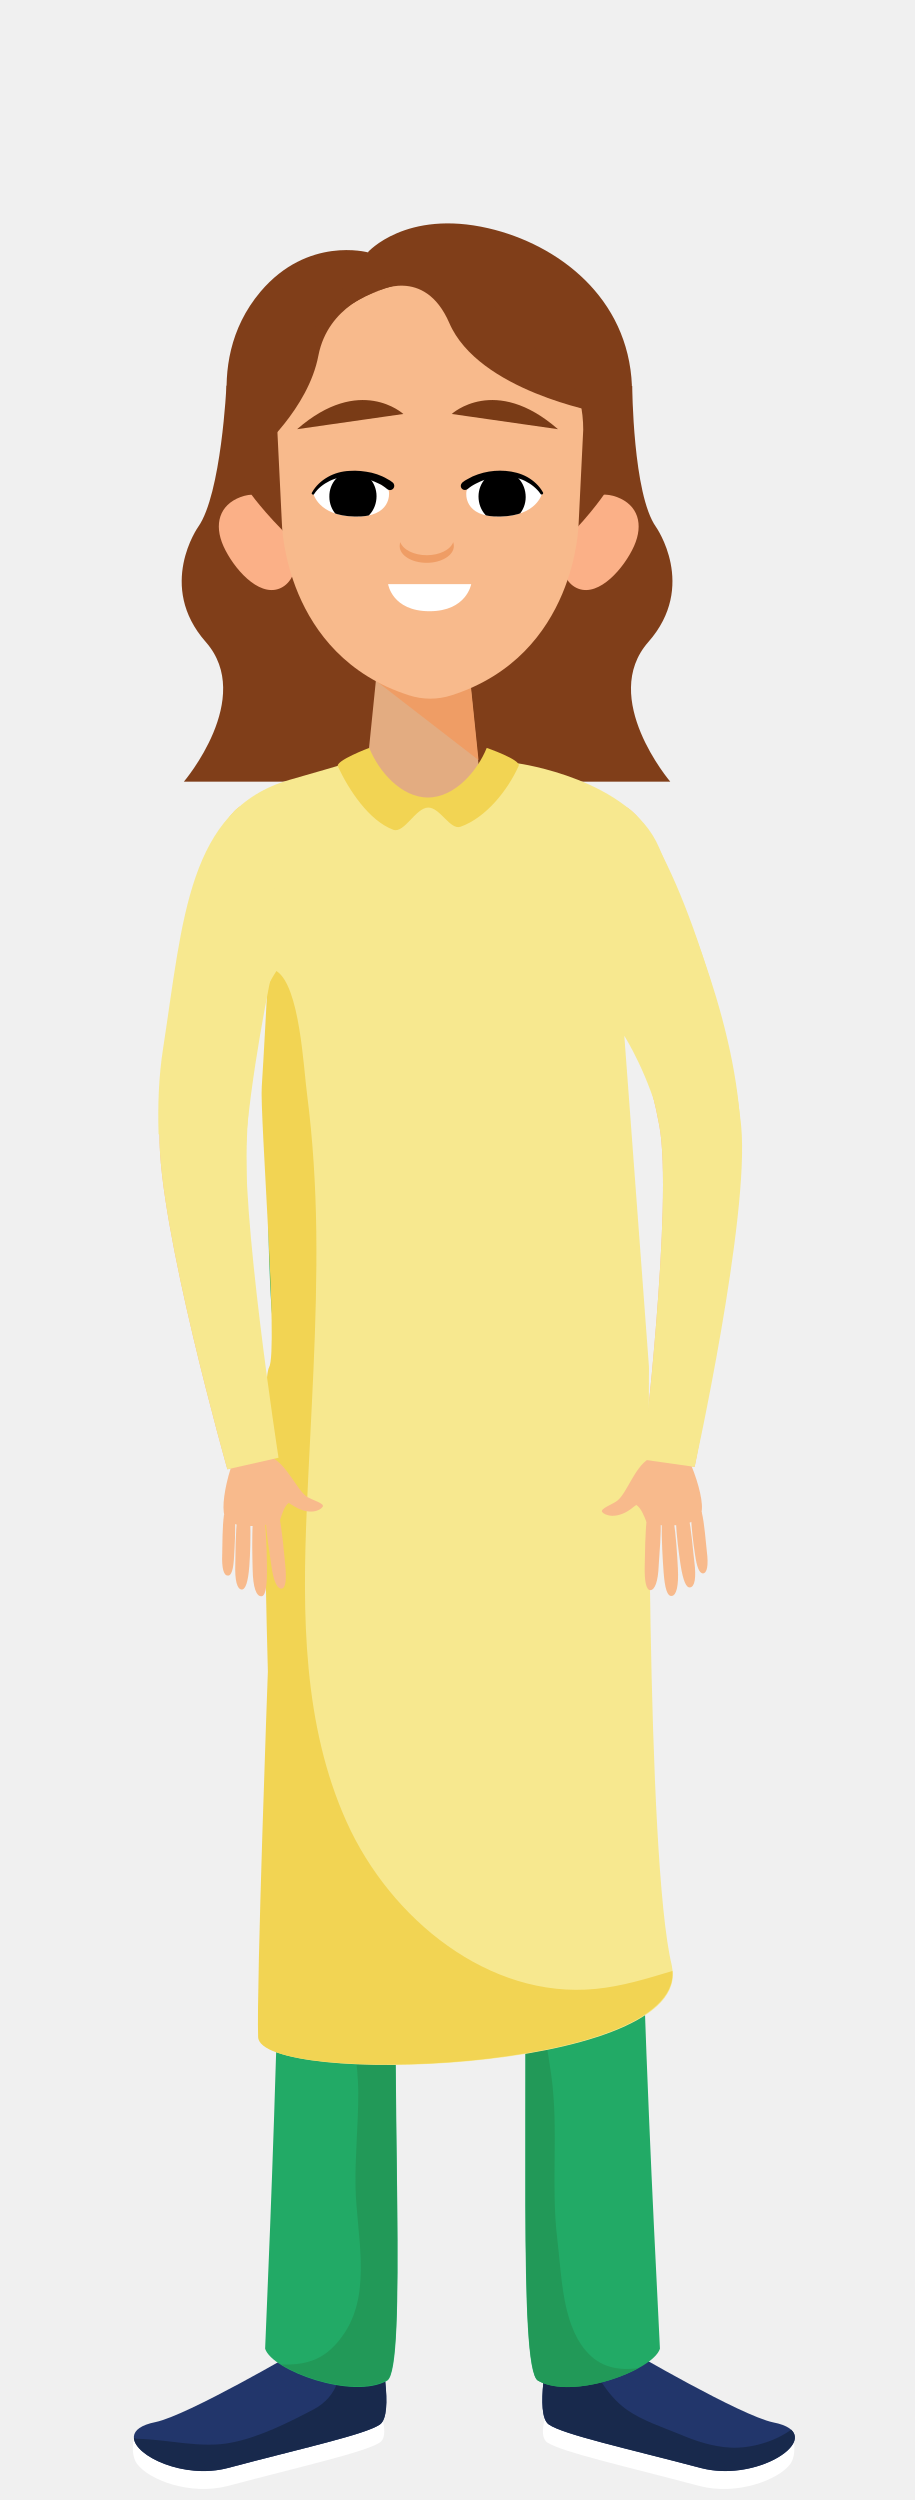
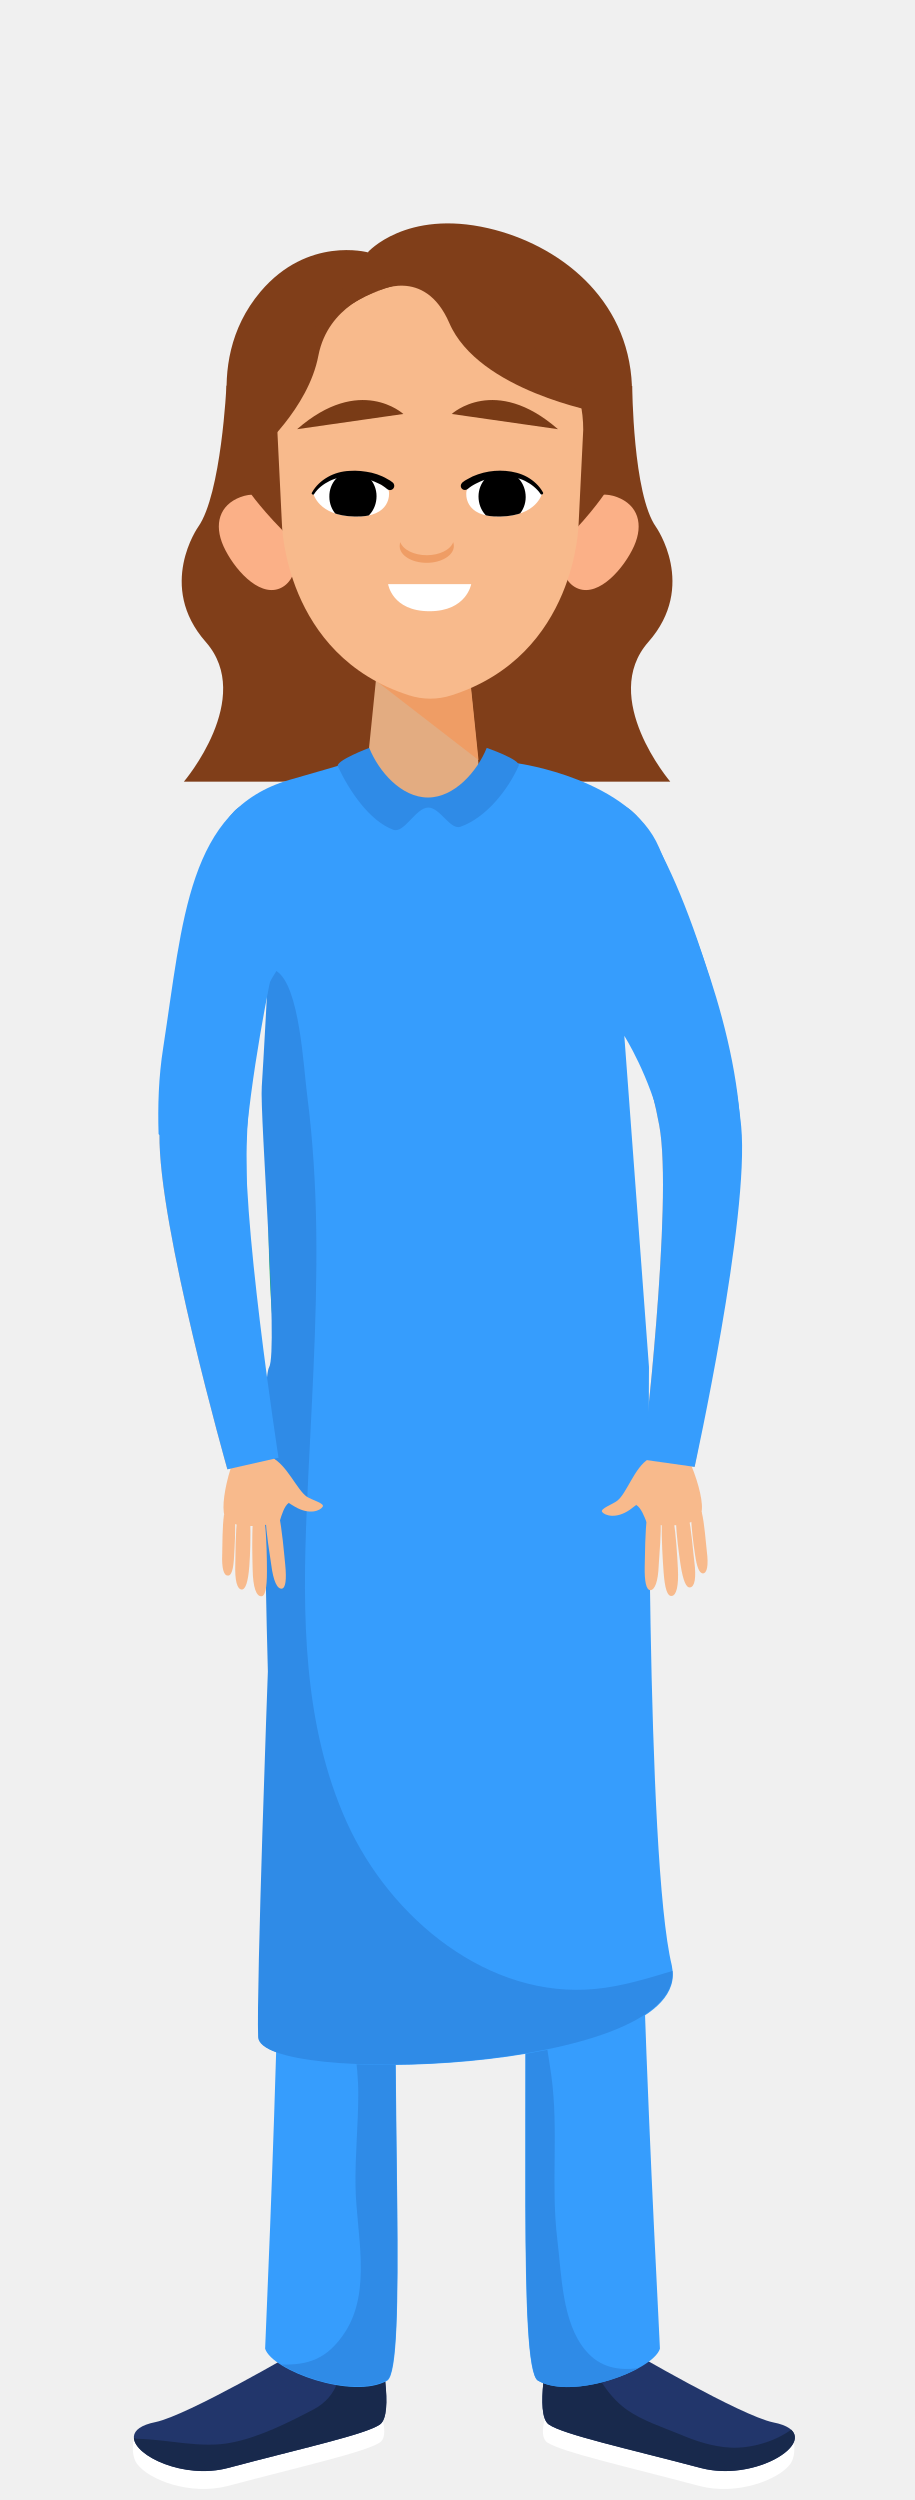
<svg xmlns="http://www.w3.org/2000/svg" xmlns:xlink="http://www.w3.org/1999/xlink" version="1.1" id="Layer_1" x="0px" y="0px" viewBox="0 0 300.5 821.3" style="enable-background:new 0 0 300.5 821.3;" xml:space="preserve">
  <style type="text/css">
	.st0{fill:#FFFFFF;}
	.st1{fill:#22366B;}
	.st2{fill:#18294C;}
- 	.st3{fill:#22AA66;}
- 	.st4{fill:#229958;}
- 	.st5{fill:#209E5F;}
- 	.st6{fill:#25AF66;}
- 	.st7{fill:#E3AC81;}
- 	.st8{fill:#803E19;}
- 	.st9{fill:#FBB087;}
- 	.st10{fill:#EF9D65;}
- 	.st11{fill:#F8BA8C;}
- 	.st12{clip-path:url(#SVGID_2_);}
- 	.st13{clip-path:url(#SVGID_4_);}
- 	.st14{fill:#793B16;}
- 	.st15{fill:#EADBD5;}
- 	.st16{fill:#F7E88F;}
- 	.st17{fill:#F2D453;}
+ 	.st3{fill:#369DFD;}
+ 	.st4{fill:#2F8BE7;}
+ 	.st5{fill:#22AA66;}
+ 	.st6{fill:#209E5F;}
+ 	.st7{fill:#25AF66;}
+ 	.st8{fill:#E3AC81;}
+ 	.st9{fill:#803E19;}
+ 	.st10{fill:#FBB087;}
+ 	.st11{fill:none;}
+ 	.st12{fill:#EF9D65;}
+ 	.st13{fill:#F8BA8C;}
+ 	.st14{clip-path:url(#SVGID_2_);}
+ 	.st15{clip-path:url(#SVGID_4_);}
+ 	.st16{fill:#793B16;}
+ 	.st17{fill:#EADBD5;}
</style>
  <g id="BACKGROUND">
</g>
  <g id="OBJECT">
    <g>
      <g>
        <path class="st0" d="M74.8,816.7c24.4-6.5,45.1-11.1,50-14.3c3.3-2.2-0.1-10.7-0.1-10.7L98.4,778L44,800.8c0,0-1.3,5.4,1,8.6     C48.9,814.7,62.5,819.9,74.8,816.7z" />
        <path class="st0" d="M229.8,816.7c-24.4-6.5-45.1-11.1-50-14.3c-3.3-2.2,0.1-10.7,0.1-10.7l26.3-13.7l54.4,22.9     c0,0,1.3,5.4-1,8.6C255.7,814.7,242.1,819.9,229.8,816.7z" />
        <path class="st1" d="M230.3,810.8c-24.4-6.5-45.2-11-50-14.3s0-24.9,0-24.9l26.4,0.5c0,0,36.7,21.5,47.3,23.7     C273.1,799.5,250,815.9,230.3,810.8z" />
        <path class="st2" d="M259.9,798.2c-5.4,4-13.4,6.2-19.8,5.9c-5.9-0.3-11.4-2.1-16.8-4.4c-5.6-2.3-12.3-4.5-17.3-8     c-7.2-5.1-10.4-12.9-15.2-19.9l-10.5-0.2c0,0-4.8,21.5,0,24.9c4.8,3.3,25.6,7.9,50,14.3C247,815.2,266.2,804,259.9,798.2z" />
        <path class="st3" d="M151.2,501.4c6.7,10.5,18.8,58.9,20.7,119.6c2.1,65.5-1.9,157.2,4.8,161.1c11.3,6.4,37.8-3.3,40.1-10.5     c-0.5-13.9-11.7-207.7-5.3-288.7C174.1,461.1,136,477.4,151.2,501.4z" />
        <path class="st4" d="M192.4,772.2c-7.8-9.2-7.9-25-9.3-36.4c-2.2-18.1,0.5-35.9-2-54.1c-1.6-11.8-5.7-28.6-0.4-39.9     c1.9-4,7.4-5.7,10.2-8.7c1.9-2-4.3-3.6-5.5-4.4c-1.7-1-2.9-3.2-3.7-5c-2.3-5.4-1.7-12.5-2.3-18.3c-1.1-9.8-1.9-19.7-2.4-29.5     c-1.2-22.8,3.6-63-24.2-71.6c6.9,14.8,17.4,60.5,19.2,116.7c2.1,65.5-1.9,157.2,4.8,161.1c8,4.6,23.7,1,32.9-4.1     C203.3,778.8,197.2,777.9,192.4,772.2z" />
        <path class="st1" d="M74.8,810.8c24.4-6.5,45.2-11,50-14.3s0-24.9,0-24.9L98.4,772c0,0-36.7,21.5-47.3,23.7     C32,799.5,55.2,815.9,74.8,810.8z" />
        <path class="st2" d="M124.8,771.6l-14,0.3c2.4,7.1,0.2,15.5-7.9,19.7c-8.2,4.3-17.6,9-26.6,10.8c-10.1,2.1-20.8-1-31-1.2     c-0.5,0-0.9-0.1-1.3-0.3c0.2,5.9,16.4,13.7,30.8,9.9c24.4-6.5,45.2-11,50-14.3C129.6,793.1,124.8,771.6,124.8,771.6z" />
        <path class="st3" d="M148.1,499.5c-6.7,10.5-15.8,60.8-17.7,121.5c-2.1,65.5,3.5,157.2-3.2,161.1c-11.3,6.4-37.8-3.3-40.1-10.5     c0.5-14.3,9.7-207.4,3.2-288.8C127.8,461,163.3,475.6,148.1,499.5z" />
        <path class="st4" d="M148.1,499.5c0.5-0.8,0.9-1.5,1.3-2.3c-19.2,13-24.8,40.2-27.1,62.3c-1.6,15.6-0.2,31-1.4,46.5     c-0.5,6.1-0.9,13.2-5,18.1c-2.6,3.1-5.9,5.3-9.3,7.4c3.5,2.3,7.8,4.3,9.5,8c3.3,7-1.2,11-1,18c0.3,10.1,2.6,20.1,2.6,30.3     c0,10.3-1.1,20.5-0.9,30.8c0.3,15.1,5.4,33.8-3.4,47.5c-6,9.2-12.5,10.9-21,10.7c8.9,5.6,26.2,10,34.7,5.1     c6.7-3.8,1.1-95.6,3.2-161.1C132.3,560.3,141.4,510.1,148.1,499.5z" />
-         <path class="st3" d="M211.6,482.9c-3.2,26.1-117,27.9-120.2,4.9c-1.5-10.9-1.5-26-0.5-34.8c0.3-2.4,0.6-4.3,1.1-5.6     c2-6,112.9-18.2,116.1-1.7c0.4,0,1,1.7,1.7,4.5C211.4,457,213.2,470.4,211.6,482.9z" />
-         <path class="st5" d="M209.8,450.3c-1.7,1.2-3.6,2-5.6,2.8c-29.4,11.8-62.5,11.2-93.6,5.4c-6.3-1.2-13.5-2.5-19.7-5.4     c0.3-2.4,0.6-4.3,1.1-5.6c2-6,112.9-18.2,116.1-1.7C208.5,445.7,209.1,447.4,209.8,450.3z" />
-         <path class="st5" d="M169.9,251.4c-2.7,6-12.9,27.2-23.6,29.5c0,0-24.9-1.5-35.6-29c2-0.6,3.9-1.1,5.8-1.6l0,0     c0.2-0.1,0.4-0.2,0.6-0.3c0.1-0.1,0.3-0.2,0.4-0.3c1.3-0.9,3.3-2.5,5.4-5.4c0.1-0.2,0.2-0.3,0.3-0.5c0.2-0.3,0.4-0.6,0.6-1     c0.1-0.2,0.2-0.4,0.3-0.6c0.5-1,0.9-2,1.2-3.2c2.1-0.1,4.6-0.2,7.2-0.3l0,0c7.4-0.2,16.2,0,23.4,1.1c0.7,2.3,1.5,3.9,2.6,5.5     c2.3,3.3,6.3,4.7,7.4,5c0.2,0.1,0.3,0.1,0.3,0.1l0,0C167.6,250.7,168.7,251,169.9,251.4z" />
-         <path class="st5" d="M191.3,327.7c0.5,17.3,3.3,34.2,7.6,51c2.1,8.1,3.8,16.3,5.9,24.4c0.7,2.7,1.7,5.3,2.8,7.9     c-1.5-14.8-3.8-33.3-5-56.2c-1.4-26.4,1-51.6,2.5-68.5C198,299.3,190.9,313.4,191.3,327.7z" />
-         <path class="st6" d="M151.9,447.5c-25,0.9-44.8-11.7-48.8-24.9c-4-13.1-2.8-69.5-4.6-94.1c-1.2-17-7.5-30.5-18.7-41.2     c3.5,15.5,9.3,33.7,9.3,33.7S85.3,432.8,92,447.4c14.5,9.2,59.5,11.4,90.1,6.7C171.6,453.7,161.9,447.1,151.9,447.5z" />
-         <path class="st7" d="M166.4,250.4L166.4,250.4c-0.2,0.6-8.9,23.9-22,27c-0.8-0.2-1.7-0.4-2.5-0.6c-0.2-0.1-0.4-0.1-0.6-0.2     c-0.3-0.1-0.6-0.2-0.8-0.3c-0.4-0.1-0.7-0.3-1.1-0.4c-0.3-0.1-0.7-0.3-1-0.5c-12-5.9-20.6-21-22.3-24.2c-0.1-0.1-0.1-0.2-0.2-0.3     c0-0.1-0.1-0.1-0.1-0.2c0-0.1,0-0.1,0-0.1s0,0,0.1-0.1s0.3-0.1,0.5-0.2l0,0c0.2-0.1,0.4-0.2,0.6-0.3c0.1-0.1,0.3-0.2,0.4-0.3     c1.3-0.9,3.3-2.5,5.4-5.4c0.1-0.2,0.2-0.3,0.3-0.5c0.2-0.3,0.4-0.6,0.6-1c0.1-0.2,0.2-0.4,0.3-0.6c0.5-1,0.9-2,1.2-3.2     c0.1-0.5,0.3-1.1,0.4-1.8c0-0.3,0.1-0.5,0.1-0.8c0,0,0-0.1,0-0.2c0.1-0.5,0.1-0.9,0.2-1.5c0.2-2.3,0.2-5.2,0-8.7     c0-0.4,0-0.8-0.1-1.3c0-0.2,0-0.4,0-0.7c0-0.1,0-0.2,0-0.4l0,0c0-0.1,0-0.2,0-0.3s0-0.3,0-0.5c0-0.1,0-0.1,0-0.2     c0-0.1,0-0.3,0-0.5l0,0c0-0.3,0-0.6-0.1-1c0-0.3,0-0.5-0.1-0.8c0-0.2,0-0.4,0-0.6c0-0.3,0-0.6-0.1-0.9c0-0.5-0.1-1.1-0.1-1.6     c0-0.1,0-0.2,0-0.4c0-0.1,0-0.2,0-0.3l0,0c0-0.1,0-0.1,0-0.2c0-0.2,0-0.4,0-0.6c0-0.2,0-0.4-0.1-0.6c0-0.2,0-0.4-0.1-0.6     c0-0.2,0-0.4-0.1-0.6c0-0.2,0-0.4-0.1-0.6c0-0.2,0-0.3-0.1-0.5l0,0l0,0c0-0.1,0-0.3,0-0.4v-0.1c0-0.2,0-0.4-0.1-0.6     c0-0.2,0-0.4-0.1-0.6c0-0.2,0-0.4-0.1-0.6c0-0.2,0-0.4-0.1-0.6c0-0.2,0-0.4-0.1-0.6c0-0.1,0-0.3,0-0.5v-0.1c0-0.2,0-0.4-0.1-0.6     c0-0.2,0-0.4-0.1-0.6c0-0.2,0-0.4-0.1-0.6c0-0.2,0-0.4-0.1-0.6c0-0.2,0-0.3-0.1-0.5v-0.1c0-0.2,0-0.4-0.1-0.6     c0-0.2,0-0.4-0.1-0.6c0-0.2,0-0.4,0-0.6s0-0.4,0-0.6c0-0.2,0-0.4,0-0.5l0,0c0-0.2,0-0.4,0-0.6c0-0.2,0-0.4,0-0.6l0,0     c0-0.2,0-0.4,0-0.6v-0.1c0-0.2,0-0.3,0-0.5s0-0.4,0-0.6c0-0.2,0-0.4,0-0.6l0,0c0-0.2,0-0.4,0-0.6c0-0.2,0-0.4,0-0.5     c0-0.2,0-0.4,0.1-0.6c0-0.2,0-0.4,0-0.6c0-0.2,0-0.4,0.1-0.6c0-0.2,0-0.4,0.1-0.6c0-0.2,0.1-0.4,0.1-0.5V195c0-0.1,0-0.3,0.1-0.4     c0-0.2,0.1-0.4,0.1-0.5c0-0.2,0.1-0.4,0.1-0.6c0-0.2,0.1-0.4,0.1-0.5c0-0.2,0.1-0.3,0.1-0.5l0,0c0.1-0.2,0.1-0.4,0.2-0.5     c0-0.2,0.1-0.4,0.2-0.5c0.1-0.2,0.1-0.4,0.2-0.5c0.1-0.2,0.1-0.4,0.2-0.5c0.1-0.2,0.1-0.4,0.2-0.5c0.1-0.2,0.2-0.4,0.2-0.5     c0.1-0.2,0.2-0.4,0.2-0.5c0.1-0.2,0.2-0.3,0.3-0.5c0.1-0.2,0.2-0.3,0.3-0.5c0.1-0.2,0.2-0.4,0.3-0.5c0.1-0.2,0.2-0.3,0.3-0.5     c0.1-0.2,0.2-0.3,0.3-0.5c0.1-0.2,0.2-0.3,0.4-0.5c0.1-0.2,0.3-0.3,0.4-0.5c0.1-0.2,0.3-0.4,0.4-0.5c0.2-0.2,0.3-0.3,0.5-0.5     s0.3-0.3,0.5-0.5s0.3-0.3,0.5-0.5l0,0c0.2-0.2,0.4-0.3,0.6-0.5c0.2-0.2,0.4-0.3,0.7-0.5s0.5-0.3,0.8-0.5s0.6-0.3,0.9-0.5     c0.4-0.2,0.7-0.4,1.1-0.5l0,0c0.5-0.2,1-0.4,1.5-0.5c0.2-0.1,0.4-0.1,0.6-0.1c0.2,0,0.4-0.1,0.6-0.1c1.2-0.2,2.5-0.2,3.7,0     c0.2,0,0.4,0.1,0.6,0.1c0.1,0,0.2,0,0.4,0.1l0,0c0.5,0.1,1,0.3,1.5,0.5c0.4,0.1,0.7,0.3,1.1,0.5l0,0c0.3,0.1,0.6,0.3,0.9,0.5     c0.3,0.1,0.5,0.3,0.8,0.5c0.2,0.1,0.5,0.3,0.7,0.5c0.2,0.1,0.4,0.3,0.6,0.5c0.2,0.1,0.4,0.3,0.6,0.5c0.2,0.2,0.3,0.3,0.5,0.5     s0.3,0.3,0.5,0.5c0.1,0.2,0.3,0.3,0.4,0.5c0.1,0.2,0.3,0.3,0.4,0.5c0.1,0.2,0.3,0.3,0.4,0.5c0.1,0.2,0.2,0.3,0.4,0.5     c0.1,0.2,0.2,0.3,0.3,0.5s0.2,0.3,0.3,0.5s0.2,0.3,0.3,0.5s0.2,0.4,0.3,0.5c0.1,0.2,0.2,0.3,0.2,0.5c0.1,0.2,0.2,0.3,0.2,0.5l0,0     c0,0.1,0.1,0.1,0.1,0.2c0,0.1,0.1,0.2,0.1,0.4c0.1,0.2,0.1,0.3,0.2,0.5c0.1,0.2,0.1,0.4,0.2,0.5c0,0,0,0,0,0.1s0.1,0.3,0.1,0.5     c0.1,0.2,0.1,0.4,0.2,0.5c0.1,0.2,0.1,0.4,0.1,0.5c0,0.2,0.1,0.4,0.1,0.6c0,0.2,0.1,0.4,0.1,0.5l0,0c0,0.2,0.1,0.4,0.1,0.5     c0,0.2,0.1,0.4,0.1,0.5c0,0.2,0.1,0.4,0.1,0.6c0,0.2,0,0.4,0.1,0.5c0,0.2,0,0.4,0.1,0.6c0,0.2,0,0.4,0.1,0.6c0,0.2,0,0.4,0,0.5     c0,0.2,0,0.4,0,0.6c0,0.2,0,0.4,0,0.6v0.1c0,0.1,0,0.3,0,0.4c0,0.2,0,0.4,0,0.6c0,0.2,0,0.4,0,0.6l0,0c0,0.2,0,0.4,0,0.6     c0,0.2,0,0.4,0,0.6c0,0.2,0,0.4,0,0.6v0.1c0,0.2,0,0.3,0,0.5s0,0.4,0,0.6s0,0.4,0,0.6c0,0.2,0,0.4,0,0.6c0,0.2,0,0.4,0,0.6     c0,0.2,0,0.4,0,0.6l0,0c0,0.2,0,0.4,0,0.6c0,0.2,0,0.4,0,0.6v0.6c0,0.2,0,0.4,0,0.6c0,0.2,0,0.4,0,0.6c0,0.2,0,0.4,0,0.6     s0,0.4,0,0.6v0.6c0,0.2,0,0.4,0,0.5v0.6c0,0.2,0,0.4,0,0.6s0,0.4,0,0.6c0,0.2,0,0.4,0,0.5v0.6c0,0.2,0,0.4,0,0.6     c0,0.2,0,0.4,0,0.6v0.4c0,2.3,0,4.3,0.1,6.2c0,0.2,0,0.4,0,0.6c0.2,8.3,0.8,13.4,1.8,17c0.7,2.3,1.5,3.9,2.6,5.5     c2.3,3.3,6.3,4.7,7.4,5C166.3,250.4,166.4,250.4,166.4,250.4z" />
+         <path class="st5" d="M211.6,482.9c-3.2,26.1-117,27.9-120.2,4.9c-1.5-10.9-1.5-26-0.5-34.8c0.3-2.4,0.6-4.3,1.1-5.6     c2-6,112.9-18.2,116.1-1.7c0.4,0,1,1.7,1.7,4.5C211.4,457,213.2,470.4,211.6,482.9z" />
+         <path class="st6" d="M209.8,450.3c-1.7,1.2-3.6,2-5.6,2.8c-29.4,11.8-62.5,11.2-93.6,5.4c-6.3-1.2-13.5-2.5-19.7-5.4     c0.3-2.4,0.6-4.3,1.1-5.6c2-6,112.9-18.2,116.1-1.7C208.5,445.7,209.1,447.4,209.8,450.3z" />
+         <path class="st6" d="M169.9,251.4c-2.7,6-12.9,27.2-23.6,29.5c0,0-24.9-1.5-35.6-29c2-0.6,3.9-1.1,5.8-1.6l0,0     c0.2-0.1,0.4-0.2,0.6-0.3c0.1-0.1,0.3-0.2,0.4-0.3c1.3-0.9,3.3-2.5,5.4-5.4c0.1-0.2,0.2-0.3,0.3-0.5c0.2-0.3,0.4-0.6,0.6-1     c0.1-0.2,0.2-0.4,0.3-0.6c0.5-1,0.9-2,1.2-3.2c2.1-0.1,4.6-0.2,7.2-0.3l0,0c7.4-0.2,16.2,0,23.4,1.1c0.7,2.3,1.5,3.9,2.6,5.5     c2.3,3.3,6.3,4.7,7.4,5c0.2,0.1,0.3,0.1,0.3,0.1l0,0C167.6,250.7,168.7,251,169.9,251.4z" />
+         <path class="st6" d="M191.3,327.7c0.5,17.3,3.3,34.2,7.6,51c2.1,8.1,3.8,16.3,5.9,24.4c0.7,2.7,1.7,5.3,2.8,7.9     c-1.5-14.8-3.8-33.3-5-56.2c-1.4-26.4,1-51.6,2.5-68.5C198,299.3,190.9,313.4,191.3,327.7z" />
+         <path class="st7" d="M151.9,447.5c-25,0.9-44.8-11.7-48.8-24.9c-4-13.1-2.8-69.5-4.6-94.1c-1.2-17-7.5-30.5-18.7-41.2     c3.5,15.5,9.3,33.7,9.3,33.7S85.3,432.8,92,447.4c14.5,9.2,59.5,11.4,90.1,6.7C171.6,453.7,161.9,447.1,151.9,447.5z" />
+         <path class="st8" d="M166.4,250.4L166.4,250.4c-0.2,0.6-8.9,23.9-22,27c-0.8-0.2-1.7-0.4-2.5-0.6c-0.2-0.1-0.4-0.1-0.6-0.2     c-0.3-0.1-0.6-0.2-0.8-0.3c-0.4-0.1-0.7-0.3-1.1-0.4c-0.3-0.1-0.7-0.3-1-0.5c-12-5.9-20.6-21-22.3-24.2c-0.1-0.1-0.1-0.2-0.2-0.3     c0-0.1-0.1-0.1-0.1-0.2c0-0.1,0-0.1,0-0.1s0,0,0.1-0.1s0.3-0.1,0.5-0.2l0,0c0.2-0.1,0.4-0.2,0.6-0.3c0.1-0.1,0.3-0.2,0.4-0.3     c1.3-0.9,3.3-2.5,5.4-5.4c0.1-0.2,0.2-0.3,0.3-0.5c0.2-0.3,0.4-0.6,0.6-1c0.1-0.2,0.2-0.4,0.3-0.6c0.5-1,0.9-2,1.2-3.2     c0.1-0.5,0.3-1.1,0.4-1.8c0-0.3,0.1-0.5,0.1-0.8c0,0,0-0.1,0-0.2c0.1-0.5,0.1-0.9,0.2-1.5c0.2-2.3,0.2-5.2,0-8.7     c0-0.4,0-0.8-0.1-1.3c0-0.2,0-0.4,0-0.7c0-0.1,0-0.2,0-0.4l0,0c0-0.1,0-0.2,0-0.3s0-0.3,0-0.5c0-0.1,0-0.1,0-0.2     c0-0.1,0-0.3,0-0.5l0,0c0-0.3,0-0.6-0.1-1c0-0.3,0-0.5-0.1-0.8c0-0.2,0-0.4,0-0.6c0-0.3,0-0.6-0.1-0.9c0-0.5-0.1-1.1-0.1-1.6     c0-0.1,0-0.2,0-0.4c0-0.1,0-0.2,0-0.3l0,0c0-0.1,0-0.1,0-0.2c0-0.2,0-0.4,0-0.6c0-0.2,0-0.4-0.1-0.6c0-0.2,0-0.4-0.1-0.6     c0-0.2,0-0.4-0.1-0.6c0-0.2,0-0.4-0.1-0.6c0-0.2,0-0.3-0.1-0.5l0,0l0,0c0-0.1,0-0.3,0-0.4v-0.1c0-0.2,0-0.4-0.1-0.6     c0-0.2,0-0.4-0.1-0.6c0-0.2,0-0.4-0.1-0.6c0-0.2,0-0.4-0.1-0.6c0-0.2,0-0.4-0.1-0.6c0-0.1,0-0.3,0-0.5v-0.1c0-0.2,0-0.4-0.1-0.6     c0-0.2,0-0.4-0.1-0.6c0-0.2,0-0.4-0.1-0.6c0-0.2,0-0.4-0.1-0.6c0-0.2,0-0.3-0.1-0.5v-0.1c0-0.2,0-0.4-0.1-0.6     c0-0.2,0-0.4-0.1-0.6c0-0.2,0-0.4,0-0.6s0-0.4,0-0.6c0-0.2,0-0.4,0-0.5l0,0c0-0.2,0-0.4,0-0.6c0-0.2,0-0.4,0-0.6l0,0     c0-0.2,0-0.4,0-0.6v-0.1c0-0.2,0-0.3,0-0.5s0-0.4,0-0.6c0-0.2,0-0.4,0-0.6l0,0c0-0.2,0-0.4,0-0.6c0-0.2,0-0.4,0-0.5     c0-0.2,0-0.4,0.1-0.6c0-0.2,0-0.4,0-0.6c0-0.2,0-0.4,0.1-0.6c0-0.2,0-0.4,0.1-0.6c0-0.2,0.1-0.4,0.1-0.5V195c0-0.1,0-0.3,0.1-0.4     c0-0.2,0.1-0.4,0.1-0.5c0-0.2,0.1-0.4,0.1-0.6c0-0.2,0.1-0.4,0.1-0.5c0-0.2,0.1-0.3,0.1-0.5l0,0c0.1-0.2,0.1-0.4,0.2-0.5     c0-0.2,0.1-0.4,0.2-0.5c0.1-0.2,0.1-0.4,0.2-0.5c0.1-0.2,0.1-0.4,0.2-0.5c0.1-0.2,0.1-0.4,0.2-0.5c0.1-0.2,0.2-0.4,0.2-0.5     c0.1-0.2,0.2-0.4,0.2-0.5c0.1-0.2,0.2-0.3,0.3-0.5c0.1-0.2,0.2-0.3,0.3-0.5c0.1-0.2,0.2-0.4,0.3-0.5c0.1-0.2,0.2-0.3,0.3-0.5     c0.1-0.2,0.2-0.3,0.3-0.5c0.1-0.2,0.2-0.3,0.4-0.5c0.1-0.2,0.3-0.3,0.4-0.5c0.1-0.2,0.3-0.4,0.4-0.5c0.2-0.2,0.3-0.3,0.5-0.5     s0.3-0.3,0.5-0.5s0.3-0.3,0.5-0.5l0,0c0.2-0.2,0.4-0.3,0.6-0.5c0.2-0.2,0.4-0.3,0.7-0.5s0.5-0.3,0.8-0.5s0.6-0.3,0.9-0.5     c0.4-0.2,0.7-0.4,1.1-0.5l0,0c0.5-0.2,1-0.4,1.5-0.5c0.2-0.1,0.4-0.1,0.6-0.1c0.2,0,0.4-0.1,0.6-0.1c1.2-0.2,2.5-0.2,3.7,0     c0.2,0,0.4,0.1,0.6,0.1c0.1,0,0.2,0,0.4,0.1l0,0c0.5,0.1,1,0.3,1.5,0.5c0.4,0.1,0.7,0.3,1.1,0.5l0,0c0.3,0.1,0.6,0.3,0.9,0.5     c0.3,0.1,0.5,0.3,0.8,0.5c0.2,0.1,0.5,0.3,0.7,0.5c0.2,0.1,0.4,0.3,0.6,0.5c0.2,0.1,0.4,0.3,0.6,0.5c0.2,0.2,0.3,0.3,0.5,0.5     s0.3,0.3,0.5,0.5c0.1,0.2,0.3,0.3,0.4,0.5c0.1,0.2,0.3,0.3,0.4,0.5c0.1,0.2,0.3,0.3,0.4,0.5c0.1,0.2,0.2,0.3,0.4,0.5     c0.1,0.2,0.2,0.3,0.3,0.5s0.2,0.3,0.3,0.5s0.2,0.3,0.3,0.5s0.2,0.4,0.3,0.5c0.1,0.2,0.2,0.3,0.2,0.5c0.1,0.2,0.2,0.3,0.2,0.5l0,0     c0,0.1,0.1,0.1,0.1,0.2c0,0.1,0.1,0.2,0.1,0.4c0.1,0.2,0.1,0.3,0.2,0.5c0.1,0.2,0.1,0.4,0.2,0.5c0,0,0,0,0,0.1s0.1,0.3,0.1,0.5     c0.1,0.2,0.1,0.4,0.2,0.5c0.1,0.2,0.1,0.4,0.1,0.5c0,0.2,0.1,0.4,0.1,0.6c0,0.2,0.1,0.4,0.1,0.5l0,0c0,0.2,0.1,0.4,0.1,0.5     c0,0.2,0.1,0.4,0.1,0.5c0,0.2,0.1,0.4,0.1,0.6c0,0.2,0,0.4,0.1,0.5c0,0.2,0,0.4,0.1,0.6c0,0.2,0,0.4,0.1,0.6c0,0.2,0,0.4,0,0.5     c0,0.2,0,0.4,0,0.6c0,0.2,0,0.4,0,0.6v0.1c0,0.1,0,0.3,0,0.4c0,0.2,0,0.4,0,0.6c0,0.2,0,0.4,0,0.6l0,0c0,0.2,0,0.4,0,0.6     c0,0.2,0,0.4,0,0.6c0,0.2,0,0.4,0,0.6v0.1c0,0.2,0,0.3,0,0.5s0,0.4,0,0.6s0,0.4,0,0.6c0,0.2,0,0.4,0,0.6c0,0.2,0,0.4,0,0.6     c0,0.2,0,0.4,0,0.6l0,0c0,0.2,0,0.4,0,0.6c0,0.2,0,0.4,0,0.6v0.6c0,0.2,0,0.4,0,0.6c0,0.2,0,0.4,0,0.6c0,0.2,0,0.4,0,0.6     s0,0.4,0,0.6v0.6c0,0.2,0,0.4,0,0.5v0.6c0,0.2,0,0.4,0,0.6s0,0.4,0,0.6c0,0.2,0,0.4,0,0.5v0.6c0,0.2,0,0.4,0,0.6     c0,0.2,0,0.4,0,0.6v0.4c0,2.3,0,4.3,0.1,6.2c0,0.2,0,0.4,0,0.6c0.2,8.3,0.8,13.4,1.8,17c0.7,2.3,1.5,3.9,2.6,5.5     c2.3,3.3,6.3,4.7,7.4,5C166.3,250.4,166.4,250.4,166.4,250.4z" />
        <g>
-           <path class="st8" d="M74.4,126.7c0,0-1.7,35.7-9.3,46.4c0,0-13.7,19.4,2.5,37.8s-7.2,45.9-7.2,45.9H139V122.1L74.4,126.7z" />
-           <path class="st8" d="M207.7,126.8c0,0,0.2,35.6,7.8,46.3c0,0,13.7,19.4-2.5,37.8s7.2,45.9,7.2,45.9h-78.5V122.1L207.7,126.8z" />
-           <path class="st8" d="M203.4,137.9c0,34.8-28.2,62.9-62.9,62.9s-62.9-28.2-62.9-62.9c0-34.8,28.2-57.6,62.9-57.6      S203.4,103.1,203.4,137.9z" />
+           <path class="st9" d="M74.4,126.7c0,0-1.7,35.7-9.3,46.4c0,0-13.7,19.4,2.5,37.8s-7.2,45.9-7.2,45.9H139V122.1L74.4,126.7z" />
+           <path class="st9" d="M207.7,126.8c0,0,0.2,35.6,7.8,46.3c0,0,13.7,19.4-2.5,37.8s7.2,45.9,7.2,45.9h-78.5V122.1L207.7,126.8z" />
+           <path class="st9" d="M203.4,137.9c0,34.8-28.2,62.9-62.9,62.9s-62.9-28.2-62.9-62.9c0-34.8,28.2-57.6,62.9-57.6      S203.4,103.1,203.4,137.9z" />
          <g>
            <g>
              <g>
-                 <path class="st9" d="M95.6,171.9c3.2,7.2,3,18.9-3.9,21.5s-15-6.7-18.3-14c-3.2-7.2-1.3-13.5,5.6-16.1         C85.9,160.7,92.4,164.6,95.6,171.9z" />
+                 <path class="st10" d="M95.6,171.9c3.2,7.2,3,18.9-3.9,21.5s-15-6.7-18.3-14c-3.2-7.2-1.3-13.5,5.6-16.1         C85.9,160.7,92.4,164.6,95.6,171.9z" />
              </g>
            </g>
-             <line class="st10" x1="81.1" y1="172" x2="92.6" y2="181.1" />
+             <line class="st11" x1="81.1" y1="172" x2="92.6" y2="181.1" />
          </g>
          <g>
            <g>
              <g>
-                 <path class="st9" d="M186.1,171.9c-3.2,7.2-3,18.9,3.9,21.5s15-6.7,18.3-14c3.2-7.2,1.3-13.5-5.6-16.1         C195.8,160.7,189.3,164.6,186.1,171.9z" />
+                 <path class="st10" d="M186.1,171.9c-3.2,7.2-3,18.9,3.9,21.5s15-6.7,18.3-14c3.2-7.2,1.3-13.5-5.6-16.1         C195.8,160.7,189.3,164.6,186.1,171.9z" />
              </g>
            </g>
-             <line class="st10" x1="201.8" y1="172" x2="190.3" y2="181.1" />
+             <line class="st11" x1="201.8" y1="172" x2="190.3" y2="181.1" />
          </g>
-           <path class="st8" d="M198.4,162.5c0,0-25.1,37-57,37s-58.8-37-58.8-37c0-30.6,26.9-74,58.8-74S198.4,131.8,198.4,162.5z" />
+           <path class="st9" d="M198.4,162.5c0,0-25.1,37-57,37s-58.8-37-58.8-37c0-30.6,26.9-74,58.8-74S198.4,131.8,198.4,162.5z" />
          <g>
-             <polygon class="st7" points="124.7,211.6 117.4,283.5 160.5,283.5 153.1,210.9      " />
-             <polygon class="st10" points="123.7,223.8 157.2,249.7 153.6,214.9      " />
+             <polygon class="st8" points="124.7,211.6 117.4,283.5 160.5,283.5 153.1,210.9      " />
+             <polygon class="st12" points="123.7,223.8 157.2,249.7 153.6,214.9      " />
          </g>
          <g>
            <g>
-               <path id="XMLID_18_" class="st11" d="M141.4,92.3L141.4,92.3c-26.7,0-50.3,23.4-50.3,48.9l1.5,30.6c0,0,0.6,43.4,41.7,56.6        c4.6,1.5,9.5,1.5,14.1,0c41.2-13.2,41.7-56.6,41.7-56.6l1.5-30.6C191.7,115.7,168.1,92.3,141.4,92.3z" />
+               <path id="XMLID_18_" class="st13" d="M141.4,92.3L141.4,92.3c-26.7,0-50.3,23.4-50.3,48.9l1.5,30.6c0,0,0.6,43.4,41.7,56.6        c4.6,1.5,9.5,1.5,14.1,0c41.2-13.2,41.7-56.6,41.7-56.6l1.5-30.6C191.7,115.7,168.1,92.3,141.4,92.3z" />
            </g>
          </g>
          <g>
            <g>
              <g>
                <g>
                  <path id="XMLID_17_" class="st0" d="M153.2,161.8c0,0,0.1-6.5,12.5-5.6c11.1,0.8,12.4,5.8,12.4,5.8s-1.6,7.5-13.8,7.7          C152.1,170,153.2,161.8,153.2,161.8z" />
                </g>
                <g>
-                   <defs>
-                     <path id="SVGID_1_" d="M153.2,161.8c0,0,0.1-6.5,12.5-5.6c11.1,0.8,12.4,5.8,12.4,5.8s-1.6,7.5-13.8,7.7           C152.1,170,153.2,161.8,153.2,161.8z" />
-                   </defs>
-                   <clipPath id="SVGID_2_">
-                     <use xlink:href="#SVGID_1_" style="overflow:visible;" />
-                   </clipPath>
-                   <path class="st12" d="M172.7,163.3c0,4.6-3.5,8.4-7.8,8.3c-4.3,0-7.7-3.8-7.7-8.5c0-4.6,3.5-8.4,7.8-8.3          C169.3,154.8,172.7,158.6,172.7,163.3z" />
+                   <g>
+                     <defs>
+                       <path id="SVGID_1_" d="M153.2,161.8c0,0,0.1-6.5,12.5-5.6c11.1,0.8,12.4,5.8,12.4,5.8s-1.6,7.5-13.8,7.7            C152.1,170,153.2,161.8,153.2,161.8z" />
+                     </defs>
+                     <clipPath id="SVGID_2_">
+                       <use xlink:href="#SVGID_1_" style="overflow:visible;" />
+                     </clipPath>
+                     <path class="st14" d="M172.7,163.3c0,4.6-3.5,8.4-7.8,8.3c-4.3,0-7.7-3.8-7.7-8.5c0-4.6,3.5-8.4,7.8-8.3           C169.3,154.8,172.7,158.6,172.7,163.3z" />
+                   </g>
                </g>
              </g>
              <g>
                <path d="M151.9,158.5c0.6-0.5,1.1-0.8,1.7-1.1c0.6-0.3,1.1-0.6,1.7-0.9c1.2-0.5,2.3-0.9,3.5-1.2c2.4-0.6,4.9-0.8,7.3-0.6         c2.5,0.2,4.9,0.8,7.1,2c2.1,1.2,4,2.9,5.2,5.1c0.1,0.2,0,0.5-0.2,0.6s-0.5,0.1-0.6-0.1l0,0c-1.2-1.8-3.1-3.3-5.1-4.3         s-4.3-1.4-6.5-1.4s-4.5,0.4-6.6,1c-1.1,0.3-2.1,0.8-3.1,1.3c-0.5,0.3-1,0.5-1.4,0.8s-0.9,0.6-1.2,0.9l0,0         c-0.6,0.5-1.5,0.5-2-0.1S151.3,159.1,151.9,158.5C151.9,158.6,151.9,158.5,151.9,158.5z" />
              </g>
            </g>
            <g>
              <g>
                <g>
                  <path id="XMLID_16_" class="st0" d="M127.8,161.8c0,0-0.1-6.5-12.5-5.6c-11.1,0.8-12.4,5.8-12.4,5.8s1.5,7.5,13.7,7.7          C128.8,170,127.8,161.8,127.8,161.8z" />
                </g>
                <g>
-                   <defs>
-                     <path id="SVGID_3_" d="M127.8,161.8c0,0-0.1-6.5-12.5-5.6c-11.1,0.8-12.4,5.8-12.4,5.8s1.5,7.5,13.7,7.7           C128.8,170,127.8,161.8,127.8,161.8z" />
-                   </defs>
-                   <clipPath id="SVGID_4_">
-                     <use xlink:href="#SVGID_3_" style="overflow:visible;" />
-                   </clipPath>
-                   <path class="st13" d="M108.2,163.2c0,4.6,3.5,8.4,7.8,8.3c4.3,0,7.7-3.8,7.7-8.5c0-4.6-3.5-8.4-7.8-8.3          C111.6,154.8,108.1,158.6,108.2,163.2z" />
+                   <g>
+                     <defs>
+                       <path id="SVGID_3_" d="M127.8,161.8c0,0-0.1-6.5-12.5-5.6c-11.1,0.8-12.4,5.8-12.4,5.8s1.5,7.5,13.7,7.7            C128.8,170,127.8,161.8,127.8,161.8z" />
+                     </defs>
+                     <clipPath id="SVGID_4_">
+                       <use xlink:href="#SVGID_3_" style="overflow:visible;" />
+                     </clipPath>
+                     <path class="st15" d="M108.2,163.2c0,4.6,3.5,8.4,7.8,8.3c4.3,0,7.7-3.8,7.7-8.5c0-4.6-3.5-8.4-7.8-8.3           C111.6,154.8,108.1,158.6,108.2,163.2z" />
+                   </g>
                </g>
              </g>
              <g>
                <path d="M127.1,160.6c-0.3-0.3-0.8-0.6-1.2-0.9c-0.4-0.3-0.9-0.6-1.4-0.8c-1-0.5-2-0.9-3.1-1.3c-2.1-0.7-4.4-1-6.6-1         s-4.5,0.4-6.5,1.4s-3.9,2.4-5.1,4.3l0,0c-0.1,0.2-0.4,0.3-0.6,0.1c-0.2-0.1-0.3-0.4-0.1-0.6c1.2-2.2,3.1-3.9,5.2-5.1         c2.1-1.2,4.6-1.9,7.1-2c2.5-0.2,4.9,0.1,7.3,0.6c1.2,0.3,2.4,0.7,3.5,1.2c0.6,0.3,1.1,0.5,1.7,0.9c0.6,0.3,1.1,0.6,1.7,1.1         c0.6,0.5,0.7,1.4,0.2,2S127.8,161.2,127.1,160.6C127.2,160.7,127.1,160.7,127.1,160.6L127.1,160.6z" />
              </g>
            </g>
-             <path class="st14" d="M148.4,136c0,0,14.2-13.1,34.9,5L148.4,136z" />
-             <path class="st14" d="M132.5,136c0,0-14.2-13.1-34.9,5L132.5,136z" />
+             <path class="st16" d="M148.4,136c0,0,14.2-13.1,34.9,5L148.4,136z" />
+             <path class="st16" d="M132.5,136c0,0-14.2-13.1-34.9,5L132.5,136z" />
            <path class="st0" d="M127.5,191.9h27.3c0,0-1.5,8.9-13.7,8.9C128.8,200.8,127.5,191.9,127.5,191.9z" />
          </g>
-           <path class="st8" d="M123.7,95.8c0,0-15.9,4.5-19.1,21c-3.3,17.5-19.9,31.7-19.9,31.7s7.1-41.9,7.8-43.2      C93.3,104,123.7,95.8,123.7,95.8z" />
-           <path class="st8" d="M123.7,95.8c0,0,15.7-8.6,23.9,10.3c9.6,22.3,49.3,29.4,49.3,29.4S202,109,176.1,98      C150.3,86.9,139.5,86.6,123.7,95.8z" />
-           <path class="st8" d="M120.8,82.9c0,0,12.5-14.2,39.7-7.9c22.8,5.3,45.9,22.7,47.1,51.7l-10.3,9.4L157.2,95L120.8,82.9z" />
-           <path class="st8" d="M120.8,82.9c0,0-19.7-5.4-35.2,12.9C65,120.2,79.2,152,79.2,152l25.1-45.5L120.8,82.9z" />
+           <path class="st9" d="M123.7,95.8c0,0-15.9,4.5-19.1,21c-3.3,17.5-19.9,31.7-19.9,31.7s7.1-41.9,7.8-43.2      C93.3,104,123.7,95.8,123.7,95.8z" />
+           <path class="st9" d="M123.7,95.8c0,0,15.7-8.6,23.9,10.3c9.6,22.3,49.3,29.4,49.3,29.4S202,109,176.1,98      C150.3,86.9,139.5,86.6,123.7,95.8z" />
+           <path class="st9" d="M120.8,82.9c0,0,12.5-14.2,39.7-7.9c22.8,5.3,45.9,22.7,47.1,51.7l-10.3,9.4L157.2,95L120.8,82.9z" />
+           <path class="st9" d="M120.8,82.9c0,0-19.7-5.4-35.2,12.9C65,120.2,79.2,152,79.2,152l25.1-45.5L120.8,82.9z" />
        </g>
-         <path class="st15" d="M78.6,338.2c-2.2,8.2-5.1,17.6-9.9,24.7c-1.4,2-2.9,4.9-5.2,6c-4.9,2.5-3.1,5.5,0,8.6     c13,12.9,6.9,31.4,10.3,47.8c2,9.6,4.4,19.2,6.7,28.6c2,7.7,5.6,14.2,10.1,20.4c-3.4-17.8-15.5-82.6-13.3-104.3     c2.9-28,13.3-56.6,13.3-56.6s0-4.4-0.3-10.6c-1.2,2.9-2.5,5.8-3.6,8.7C83.3,320.3,81,329.2,78.6,338.2z" />
+         <path class="st17" d="M78.6,338.2c-2.2,8.2-5.1,17.6-9.9,24.7c-1.4,2-2.9,4.9-5.2,6c-4.9,2.5-3.1,5.5,0,8.6     c13,12.9,6.9,31.4,10.3,47.8c2,9.6,4.4,19.2,6.7,28.6c2,7.7,5.6,14.2,10.1,20.4c-3.4-17.8-15.5-82.6-13.3-104.3     c2.9-28,13.3-56.6,13.3-56.6s0-4.4-0.3-10.6c-1.2,2.9-2.5,5.8-3.6,8.7C83.3,320.3,81,329.2,78.6,338.2z" />
      </g>
    </g>
-     <path class="st11" d="M228.2,481.9l-17-2.4c0,0,10-84.7,5.4-109.7c-5.1-27.7-17.9-55.3-17.9-55.3s-6.9-55.1,6.3-49.7   s32.8,66.9,36.6,105.5C244.4,400,228.2,481.9,228.2,481.9z" />
-     <path class="st11" d="M74.7,482.7l16.8-3.8c0,0-16.8-83.6-14.2-108.9c2.9-28,13.3-56.6,13.3-56.6s1.3-55.2-11.3-48.7   c-12.7,6.5-26.2,69.1-26.9,107.8C51.9,402.4,74.7,482.7,74.7,482.7z" />
+     <path class="st13" d="M228.2,481.9l-17-2.4c0,0,10-84.7,5.4-109.7c-5.1-27.7-17.9-55.3-17.9-55.3s-6.9-55.1,6.3-49.7   s32.8,66.9,36.6,105.5C244.4,400,228.2,481.9,228.2,481.9z" />
+     <path class="st13" d="M74.7,482.7l16.8-3.8c0,0-16.8-83.6-14.2-108.9c2.9-28,13.3-56.6,13.3-56.6s1.3-55.2-11.3-48.7   c-12.7,6.5-26.2,69.1-26.9,107.8C51.9,402.4,74.7,482.7,74.7,482.7z" />
    <g>
-       <path class="st16" d="M216.5,278.4c-9.6-22.5-46.2-27.6-46.2-27.6l-2.7,0.4l-10.7,8.7l-7.9,4h-5.6l-11.8-1.1h-6l-2.9-2.9l-9-9.1    c-3.1,0.9-8.7,2.6-18.6,5.4c-33.4,9.7-35,46-41.5,88.1c-1.5,9.5-1.8,19.1-1.5,28.3c9.1,7.1,18.6,13.6,29,18.7    c-0.1-2.8-0.1-5.8-0.1-9c-0.1-7.9,0.4-15.6,1.1-22.7l0,0c2-19.7,6.1-34.5,6.1-34.5S87,348,86.3,357c-0.6,9,5.5,87,2.4,92.3    s-0.4,99.9-0.4,99.9s-3.7,103.6-3.2,120.1c0.6,16.1,138.7,11.9,135.9-21.6c-0.1-0.7-0.2-1.3-0.3-2c-8.6-35.4-7.5-196.6-7.5-196.6    l-8.1-108.8c0,0,8.3,13,12.4,30.5c1.3,5.7,1.8,13.6,1.9,21.8c0.2,0,0.3-0.1,0.5-0.1c1.9-0.3,3.7-0.3,5.4-0.1c1-0.9,4-3.2,3.8-1.7    s1.3,1.2,1.5,1.1c3.5-4,7.7-5.5,12.9-14.5C243.5,339.1,225.1,298.5,216.5,278.4z" />
-       <path class="st17" d="M84.8,669.2C84.2,652.8,88,549.1,88,549.1s-2.7-94.7,0.4-99.9c3.1-5.3-3.1-83.3-2.4-92.3    c0.6-9,1.8-31.8,1.8-31.8s-4.1,14.8-6.1,34.5c-0.3-14.9,1.6-29.1,9.1-40.6c7.7,4.8,8.9,31.8,10.1,40.7c1.9,14.8,2.8,29.7,3,44.6    c0.4,30.4-1.8,60.7-3.1,91.1c-1.5,35-1.3,71.3,13.1,103.2c14.4,31.9,46.8,58.2,81.7,54.8c8.6-0.8,17-3.4,25.3-5.9    C223.5,681.1,85.3,685.3,84.8,669.2z" />
+       <path class="st3" d="M216.5,278.4c-9.6-22.5-46.2-27.6-46.2-27.6l-2.7,0.4l-10.7,8.7l-7.9,4h-5.6l-11.8-1.1h-6l-2.9-2.9l-9-9.1    c-3.1,0.9-8.7,2.6-18.6,5.4c-33.4,9.7-35,46-41.5,88.1c-1.5,9.5-1.8,19.1-1.5,28.3c9.1,7.1,18.6,13.6,29,18.7    c-0.1-2.8-0.1-5.8-0.1-9c-0.1-7.9,0.4-15.6,1.1-22.7l0,0c2-19.7,6.1-34.5,6.1-34.5S87,348,86.3,357c-0.6,9,5.5,87,2.4,92.3    s-0.4,99.9-0.4,99.9s-3.7,103.6-3.2,120.1c0.6,16.1,138.7,11.9,135.9-21.6c-0.1-0.7-0.2-1.3-0.3-2c-8.6-35.4-7.5-196.6-7.5-196.6    l-8.1-108.8c0,0,8.3,13,12.4,30.5c1.3,5.7,1.8,13.6,1.9,21.8c0.2,0,0.3-0.1,0.5-0.1c1.9-0.3,3.7-0.3,5.4-0.1c1-0.9,4-3.2,3.8-1.7    s1.3,1.2,1.5,1.1c3.5-4,7.7-5.5,12.9-14.5C243.5,339.1,225.1,298.5,216.5,278.4z" />
+       <path class="st4" d="M84.8,669.2C84.2,652.8,88,549.1,88,549.1s-2.7-94.7,0.4-99.9c3.1-5.3-3.1-83.3-2.4-92.3    c0.6-9,1.8-31.8,1.8-31.8s-4.1,14.8-6.1,34.5c-0.3-14.9,1.6-29.1,9.1-40.6c7.7,4.8,8.9,31.8,10.1,40.7c1.9,14.8,2.8,29.7,3,44.6    c0.4,30.4-1.8,60.7-3.1,91.1c-1.5,35-1.3,71.3,13.1,103.2c14.4,31.9,46.8,58.2,81.7,54.8c8.6-0.8,17-3.4,25.3-5.9    C223.5,681.1,85.3,685.3,84.8,669.2z" />
    </g>
-     <path class="st17" d="M159.9,245.7c-3.1,7.7-10.6,16.3-19.3,16.3c-8.8,0-16.2-8.6-19.3-16.3c0,0-11.2,4.2-10.3,6.1   c3.6,7.7,10.2,17.8,18.2,20.8c3.6,1.3,7.4-7.3,11.5-7.3c3.9,0,7.2,7.5,10.6,6.3c8.4-3,15.5-12,19.1-20   C171.2,249.6,159.9,245.7,159.9,245.7z" />
+     <path class="st4" d="M159.9,245.7c-3.1,7.7-10.6,16.3-19.3,16.3c-8.8,0-16.2-8.6-19.3-16.3c0,0-11.2,4.2-10.3,6.1   c3.6,7.7,10.2,17.8,18.2,20.8c3.6,1.3,7.4-7.3,11.5-7.3c3.9,0,7.2,7.5,10.6,6.3c8.4-3,15.5-12,19.1-20   C171.2,249.6,159.9,245.7,159.9,245.7z" />
    <g>
-       <path class="st11" d="M230.4,497c1.6-5.7-6.4-26.4-11.2-26.3c-4,0.1-10.4,16.1-10.2,23.7c1.6,0.9,2.7,3.9,3.3,5.4    C213,501.4,228.8,502.7,230.4,497z" />
-       <path class="st11" d="M218,516.4c-0.3-4.1-0.7-10.6-0.6-16.3c1.3-0.1,2.6-0.4,3.9-0.8c0.8,5.3,1.2,12,1.4,16c0.3,5.8-0.5,8.8-2,9    C219.2,524.5,218.4,521.8,218,516.4z" />
-       <path class="st11" d="M223.6,514.2c-0.6-3.9-1.4-9.9-1.6-15.3c1.3-0.1,2.9-0.6,4.1-1.1c1.1,4.9,1.5,11.4,2,15.2    c0.7,5.5,0.1,8.3-1.4,8.5C225.4,521.7,224.4,519.2,223.6,514.2z" />
-       <path class="st11" d="M228.3,510.5c-0.5-3.3-1.2-8.5-1.3-13c1.1-0.1,2.5-0.5,3.5-0.9c1,4.2,1.3,9.7,1.7,13    c0.6,4.7,0.1,7.1-1.2,7.3C229.7,516.9,228.9,514.8,228.3,510.5z" />
-       <path class="st11" d="M211.8,514.6c0.1-3.9,0.1-11.4,0.8-16.7c1.3,0.1,3.2,1.3,4.4,1c0.3,5-0.4,11.5-0.6,15.3    c-0.2,5.5-1.3,8.2-2.8,8.2C212.3,522.3,211.7,519.6,211.8,514.6z" />
-       <path class="st11" d="M202.8,493c3.1-2.4,5.7-11,10.3-13.7c0.7,1.1,4.2,6.5,5.2,7.3c-3.8,3.3-8.3,7.2-11.4,9.4    c-4.5,3.1-8.2,1.9-9.1,0.7C197.1,495.6,201.3,494.2,202.8,493z" />
+       <path class="st13" d="M230.4,497c1.6-5.7-6.4-26.4-11.2-26.3c-4,0.1-10.4,16.1-10.2,23.7c1.6,0.9,2.7,3.9,3.3,5.4    C213,501.4,228.8,502.7,230.4,497z" />
+       <path class="st13" d="M218,516.4c-0.3-4.1-0.7-10.6-0.6-16.3c1.3-0.1,2.6-0.4,3.9-0.8c0.8,5.3,1.2,12,1.4,16c0.3,5.8-0.5,8.8-2,9    C219.2,524.5,218.4,521.8,218,516.4z" />
+       <path class="st13" d="M223.6,514.2c-0.6-3.9-1.4-9.9-1.6-15.3c1.3-0.1,2.9-0.6,4.1-1.1c1.1,4.9,1.5,11.4,2,15.2    c0.7,5.5,0.1,8.3-1.4,8.5C225.4,521.7,224.4,519.2,223.6,514.2z" />
+       <path class="st13" d="M228.3,510.5c-0.5-3.3-1.2-8.5-1.3-13c1.1-0.1,2.5-0.5,3.5-0.9c1,4.2,1.3,9.7,1.7,13    c0.6,4.7,0.1,7.1-1.2,7.3C229.7,516.9,228.9,514.8,228.3,510.5z" />
+       <path class="st13" d="M211.8,514.6c0.1-3.9,0.1-11.4,0.8-16.7c1.3,0.1,3.2,1.3,4.4,1c0.3,5-0.4,11.5-0.6,15.3    c-0.2,5.5-1.3,8.2-2.8,8.2C212.3,522.3,211.7,519.6,211.8,514.6z" />
+       <path class="st13" d="M202.8,493c3.1-2.4,5.7-11,10.3-13.7c0.7,1.1,4.2,6.5,5.2,7.3c-3.8,3.3-8.3,7.2-11.4,9.4    c-4.5,3.1-8.2,1.9-9.1,0.7C197.1,495.6,201.3,494.2,202.8,493z" />
    </g>
-     <path class="st16" d="M228.2,481.9l-17-2.4c0,0,10-84.7,5.4-109.7c-5.1-27.7-17.9-55.3-17.9-55.3s-6.9-55.1,6.3-49.7   s34.7,66.8,38.5,105.3C246.3,399.8,228.2,481.9,228.2,481.9z" />
+     <path class="st3" d="M228.2,481.9l-17-2.4c0,0,10-84.7,5.4-109.7c-5.1-27.7-17.9-55.3-17.9-55.3s-6.9-55.1,6.3-49.7   s34.7,66.8,38.5,105.3C246.3,399.8,228.2,481.9,228.2,481.9z" />
    <g>
-       <path class="st11" d="M73.8,498c-2-5.5,4.2-26.8,9-27.1c4-0.2,11.7,15.3,12.1,22.8c-1.5,1-2.4,4.1-2.9,5.7    C91.4,500.9,75.8,503.5,73.8,498z" />
-       <path class="st11" d="M87.7,516.3c0-4.1-0.1-10.7-0.7-16.3c-1.3,0-2.6-0.1-3.9-0.5c-0.4,5.3-0.2,12-0.1,16.1    c0.1,5.9,1.2,8.8,2.8,8.8C87.1,524.5,87.7,521.7,87.7,516.3z" />
-       <path class="st11" d="M81.9,514.6c0.3-3.9,0.5-10,0.3-15.3c-1.3,0-3-0.4-4.2-0.8c-0.7,5-0.6,11.5-0.7,15.3    c-0.2,5.5,0.6,8.3,2.1,8.4C80.7,522.2,81.5,519.6,81.9,514.6z" />
-       <path class="st11" d="M76.9,511.3c0.2-3.3,0.5-8.5,0.3-13.1c-1.1,0-2.5-0.3-3.6-0.7c-0.6,4.3-0.5,9.8-0.6,13    c-0.2,4.7,0.5,7.1,1.8,7.1C76,517.8,76.7,515.6,76.9,511.3z" />
-       <path class="st11" d="M93.7,514c-0.4-3.9-1-11.4-2.1-16.6c-1.3,0.2-3.1,1.5-4.3,1.4c0.1,5,1.3,11.4,1.8,15.2    c0.7,5.5,2,8.1,3.5,7.9C93.8,521.7,94.2,519,93.7,514z" />
-       <path class="st11" d="M100.8,491.7c-3.2-2.2-6.6-10.5-11.4-12.8c-0.6,1.2-3.7,6.8-4.6,7.7c4.1,3,8.8,6.5,12.1,8.4    c4.8,2.8,8.3,1.3,9.1,0C106.8,493.9,102.5,492.8,100.8,491.7z" />
+       <path class="st13" d="M73.8,498c-2-5.5,4.2-26.8,9-27.1c4-0.2,11.7,15.3,12.1,22.8c-1.5,1-2.4,4.1-2.9,5.7    C91.4,500.9,75.8,503.5,73.8,498z" />
+       <path class="st13" d="M87.7,516.3c0-4.1-0.1-10.7-0.7-16.3c-1.3,0-2.6-0.1-3.9-0.5c-0.4,5.3-0.2,12-0.1,16.1    c0.1,5.9,1.2,8.8,2.8,8.8C87.1,524.5,87.7,521.7,87.7,516.3z" />
+       <path class="st13" d="M81.9,514.6c0.3-3.9,0.5-10,0.3-15.3c-1.3,0-3-0.4-4.2-0.8c-0.7,5-0.6,11.5-0.7,15.3    c-0.2,5.5,0.6,8.3,2.1,8.4C80.7,522.2,81.5,519.6,81.9,514.6z" />
+       <path class="st13" d="M76.9,511.3c0.2-3.3,0.5-8.5,0.3-13.1c-1.1,0-2.5-0.3-3.6-0.7c-0.6,4.3-0.5,9.8-0.6,13    c-0.2,4.7,0.5,7.1,1.8,7.1C76,517.8,76.7,515.6,76.9,511.3z" />
+       <path class="st13" d="M93.7,514c-0.4-3.9-1-11.4-2.1-16.6c-1.3,0.2-3.1,1.5-4.3,1.4c0.1,5,1.3,11.4,1.8,15.2    c0.7,5.5,2,8.1,3.5,7.9C93.8,521.7,94.2,519,93.7,514z" />
+       <path class="st13" d="M100.8,491.7c-3.2-2.2-6.6-10.5-11.4-12.8c-0.6,1.2-3.7,6.8-4.6,7.7c4.1,3,8.8,6.5,12.1,8.4    c4.8,2.8,8.3,1.3,9.1,0C106.8,493.9,102.5,492.8,100.8,491.7z" />
    </g>
-     <path class="st16" d="M74.7,482.7l16.8-3.8c0,0-12.9-83.3-10.3-108.6c2.9-28,9.4-56.9,9.4-56.9s1.3-55.2-11.3-48.7   c-12.7,6.5-26.2,69.1-26.9,107.8C51.9,402.4,74.7,482.7,74.7,482.7z" />
-     <path class="st10" d="M140.2,182.4c-4.2,0-7.8-1.8-8.7-4.3c-0.1,0.4-0.2,0.8-0.2,1.3c0,3.1,4,5.5,8.9,5.5s8.9-2.5,8.9-5.5   c0-0.4-0.1-0.9-0.2-1.3C148,180.6,144.4,182.4,140.2,182.4z" />
+     <path class="st3" d="M74.7,482.7l16.8-3.8c0,0-12.9-83.3-10.3-108.6c2.9-28,9.4-56.9,9.4-56.9s1.3-55.2-11.3-48.7   c-12.7,6.5-26.2,69.1-26.9,107.8C51.9,402.4,74.7,482.7,74.7,482.7z" />
+     <path class="st12" d="M140.2,182.4c-4.2,0-7.8-1.8-8.7-4.3c-0.1,0.4-0.2,0.8-0.2,1.3c0,3.1,4,5.5,8.9,5.5s8.9-2.5,8.9-5.5   c0-0.4-0.1-0.9-0.2-1.3C148,180.6,144.4,182.4,140.2,182.4z" />
  </g>
</svg>
